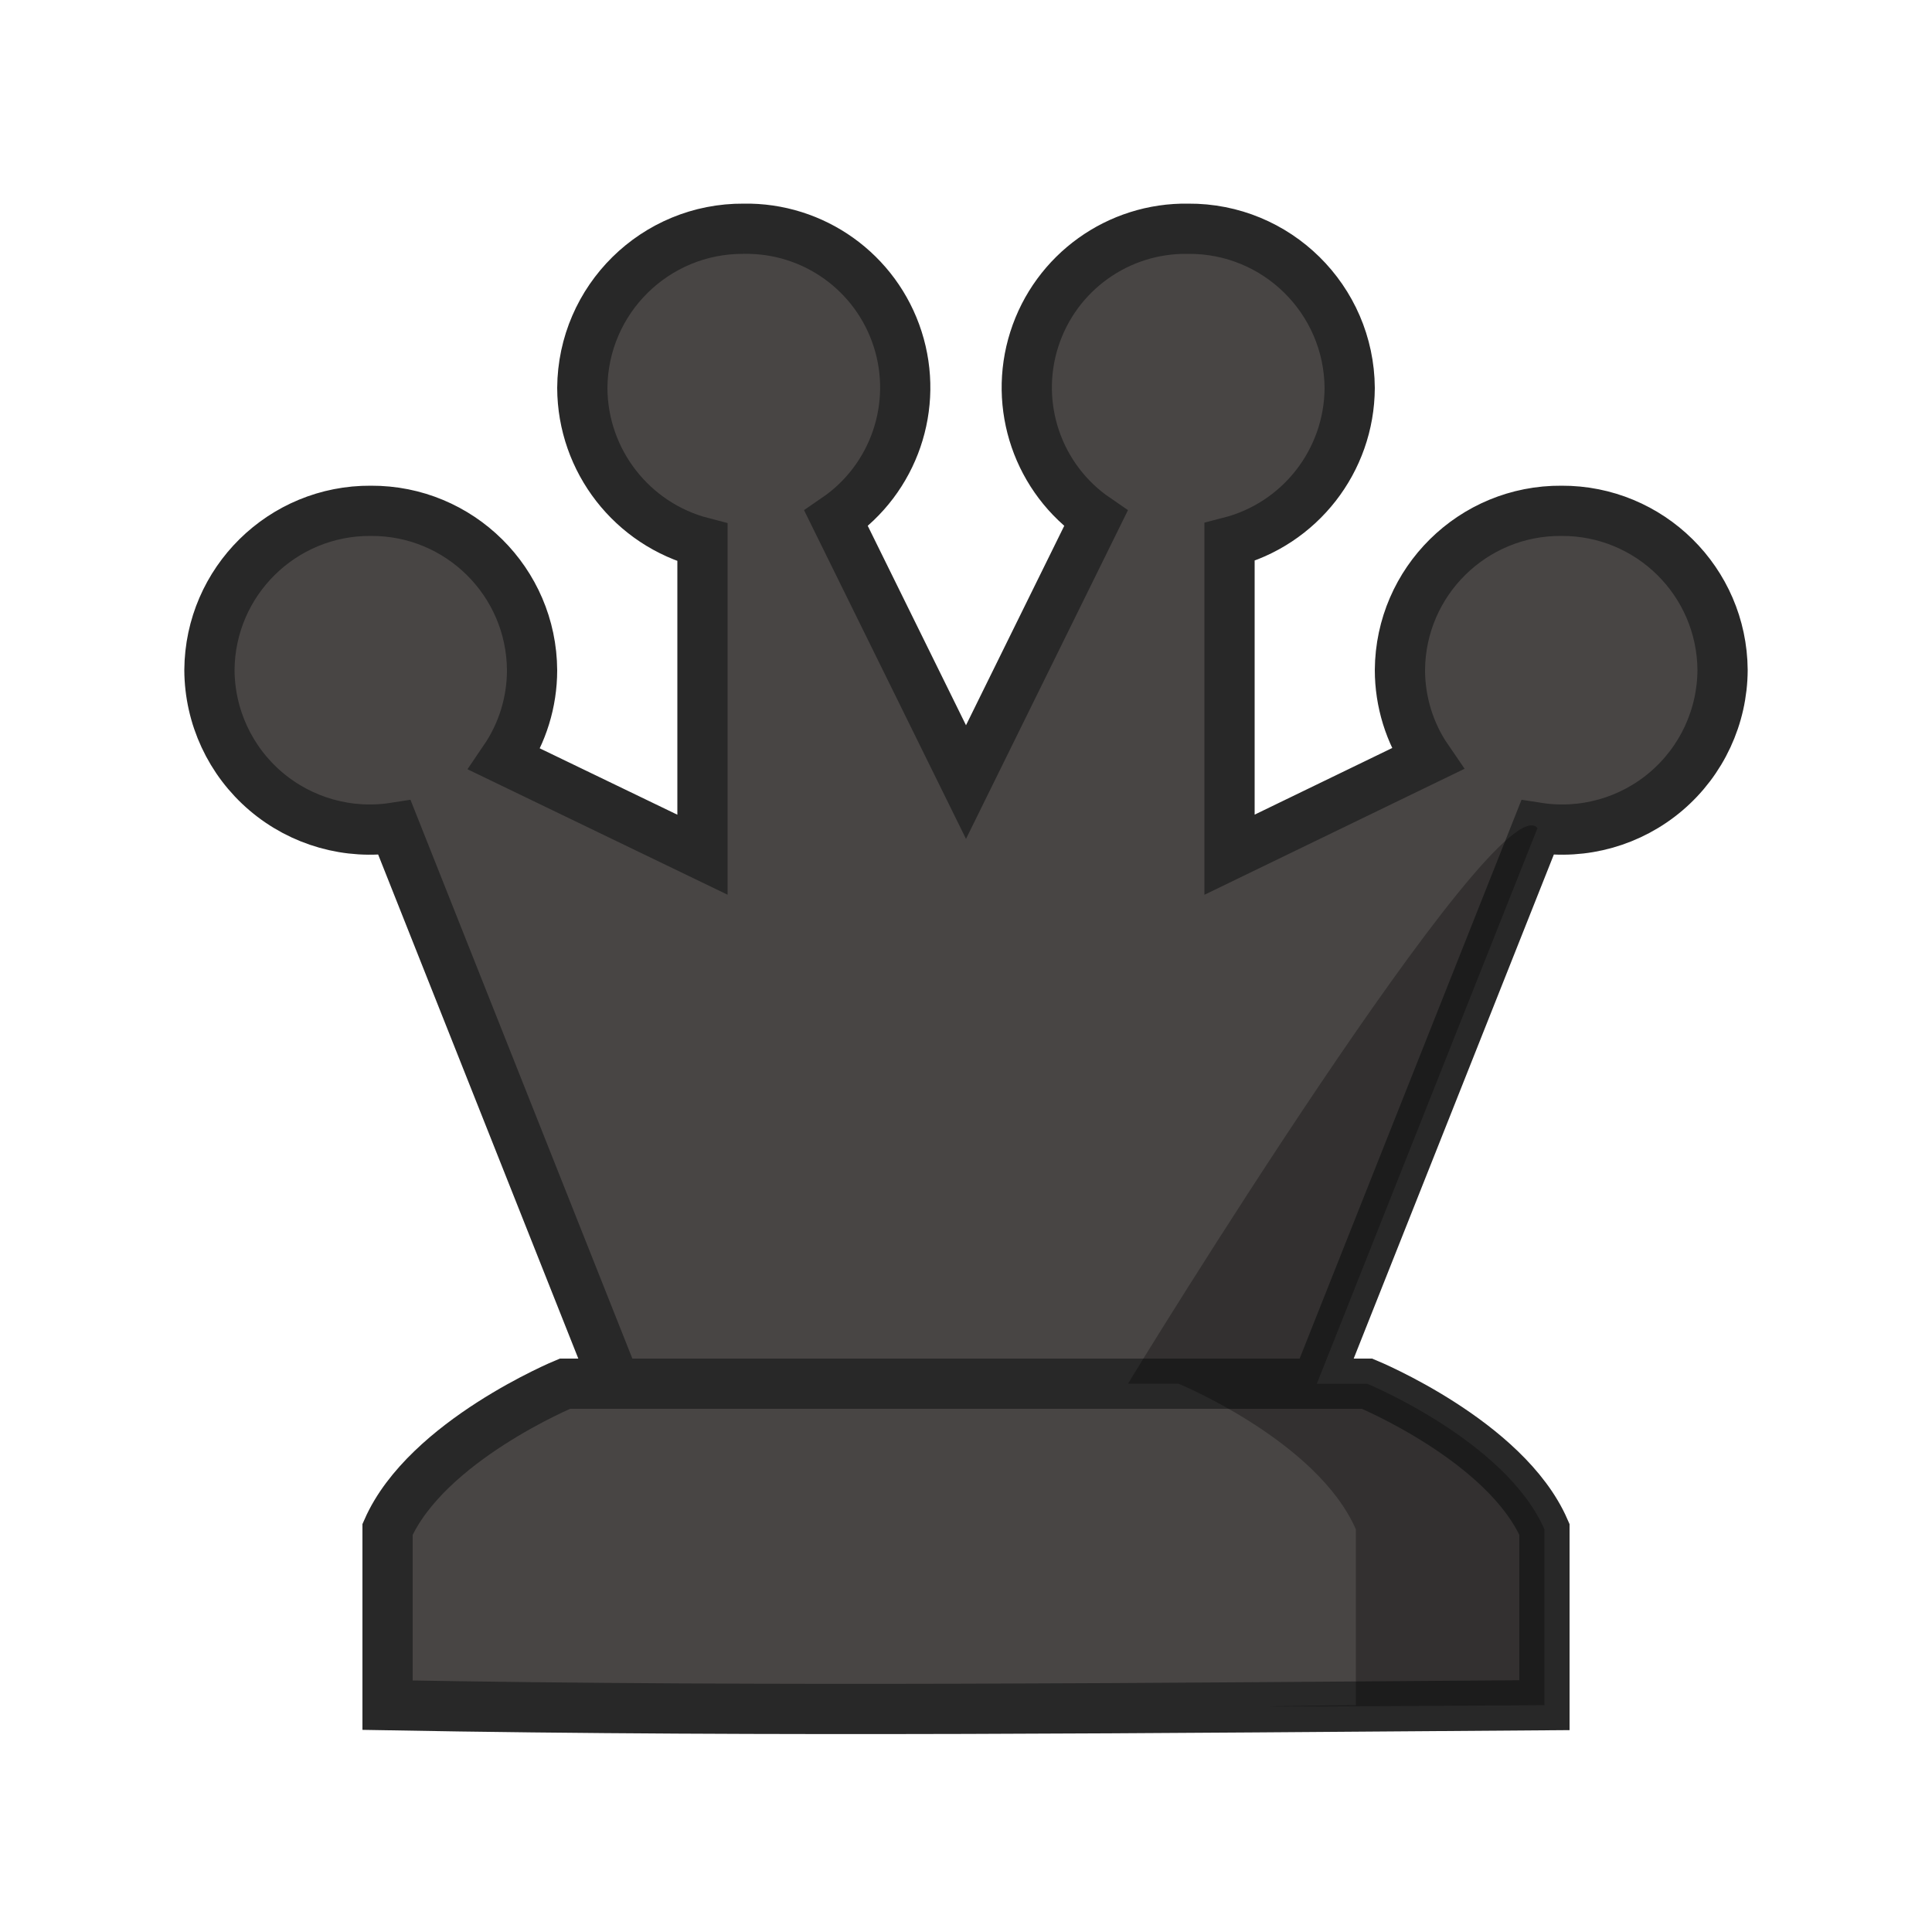
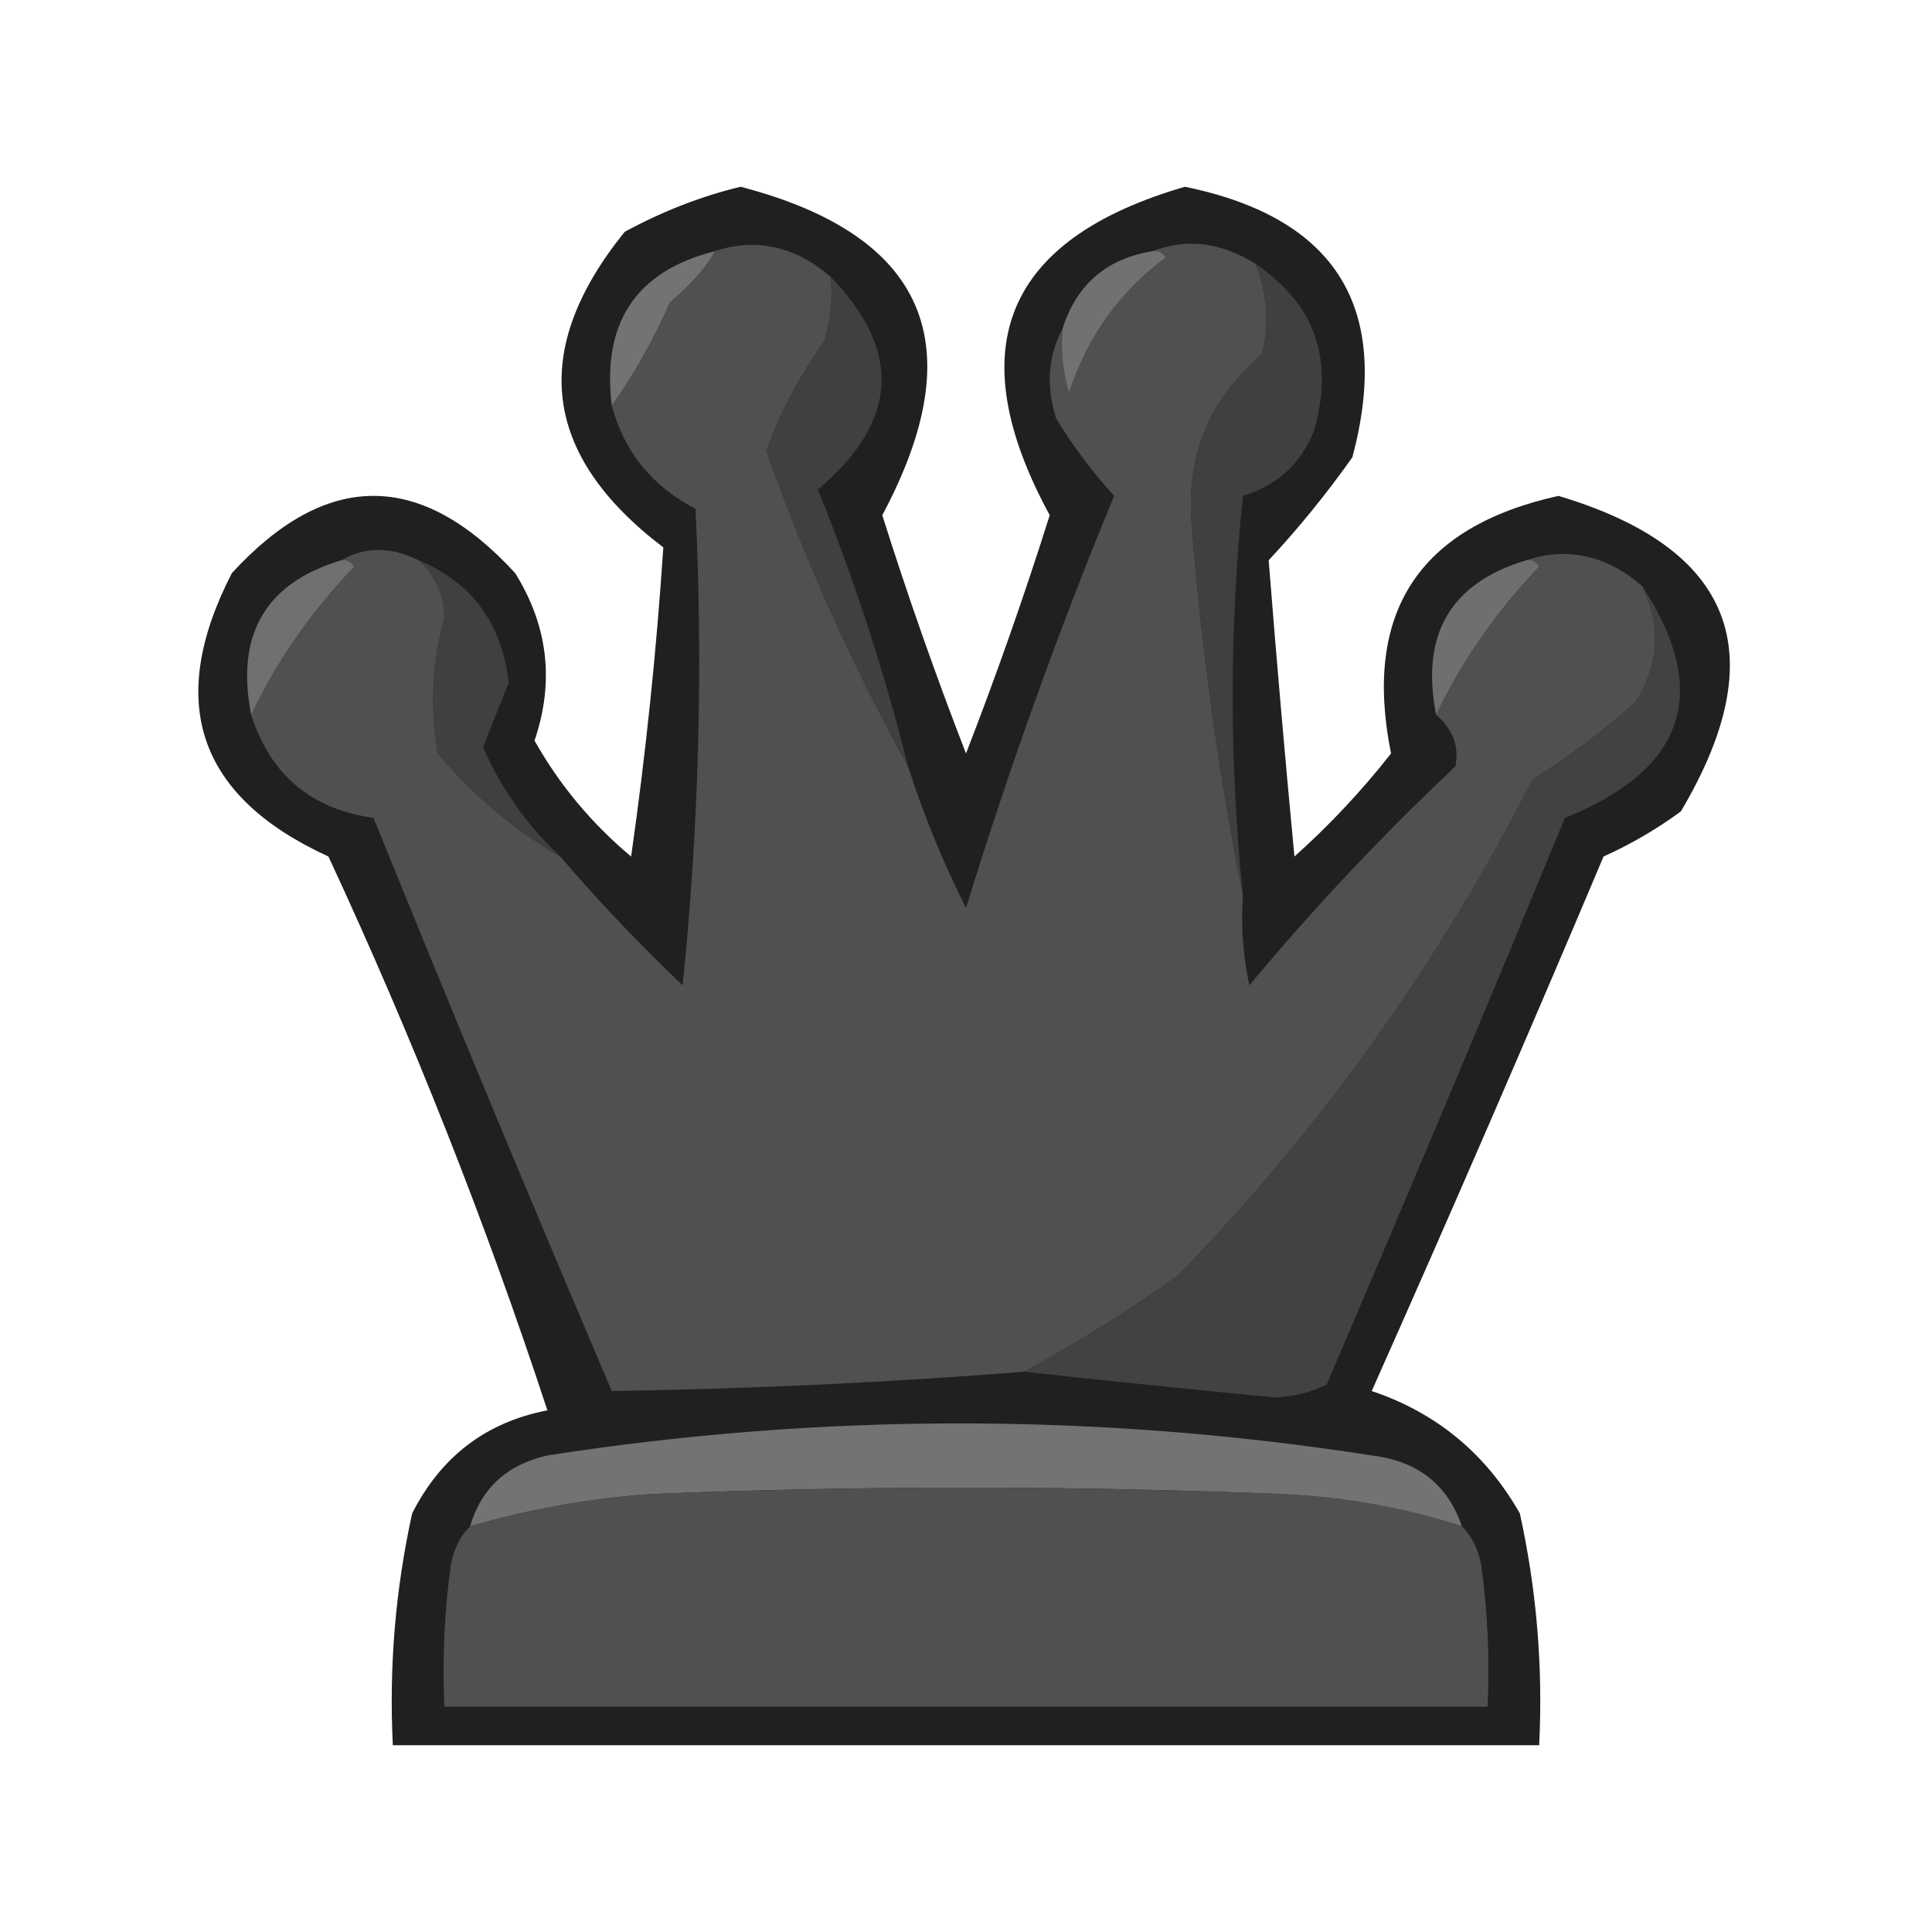
- <svg xmlns="http://www.w3.org/2000/svg" fill-rule="evenodd" clip-rule="evenodd" image-rendering="optimizeQuality" shape-rendering="geometricPrecision" text-rendering="geometricPrecision" viewBox="0 0 50 50">
-   <path fill="#484544" stroke="#282828" stroke-width="1.3" d="M19.25 5.92a4.15 4.15 0 0 0-4.18 4.12 4.15 4.15 0 0 0 3.11 4v8.08l-5.12-2.47a4.1 4.1 0 0 0 .71-2.3 4.15 4.15 0 0 0-4.17-4.13 4.15 4.15 0 0 0-4.18 4.12 4.15 4.15 0 0 0 4.79 4.08l5.73 14.43 9.06-.04 9.06.04 5.73-14.43a4.15 4.15 0 0 0 4.79-4.08 4.15 4.15 0 0 0-4.17-4.12 4.15 4.15 0 0 0-4.18 4.12c0 .82.25 1.63.71 2.3l-5.12 2.48v-8.09a4.14 4.14 0 0 0 3.11-3.99 4.15 4.15 0 0 0-4.18-4.12 4.11 4.11 0 0 0-2.39 7.5L25 20.24l-3.36-6.82a4.11 4.11 0 0 0-2.4-7.5z" />
-   <path fill="#484544" stroke="#282828" stroke-width="1.3" d="M14.62 35.81s-3.58 1.48-4.59 3.77v4.55c9.98.18 19.96.07 29.94 0v-4.55c-1-2.29-4.59-3.77-4.59-3.77z" />
-   <path d="M29.2 35.81h1.3s3.59 1.48 4.59 3.77v4.55s-7.46.08 4.88 0v-4.55c-1-2.29-4.59-3.77-4.59-3.77h-1.3l5.71-14.38C38.76 20.2 29.25 35.69 29.2 35.8z" opacity=".3" />
+ <svg xmlns="http://www.w3.org/2000/svg" version="1.1" width="150px" height="150px" style="shape-rendering:geometricPrecision; text-rendering:geometricPrecision; image-rendering:optimizeQuality; fill-rule:evenodd; clip-rule:evenodd">
+   <g>
+     <path style="opacity:1" fill="#202020" d="M 57.5,14.5 C 71.907,18.258 75.574,26.758 68.5,40C 70.469,46.242 72.636,52.409 75,58.5C 77.364,52.409 79.531,46.242 81.5,40C 74.472,27.073 77.972,18.573 92,14.5C 103.748,16.914 108.081,23.914 105,35.5C 102.993,38.336 100.826,41.003 98.5,43.5C 99.103,51.161 99.77,58.828 100.5,66.5C 103.223,64.066 105.723,61.399 108,58.5C 105.798,47.569 110.131,40.902 121,38.5C 134.614,42.567 137.781,50.734 130.5,63C 128.624,64.375 126.624,65.542 124.5,66.5C 118.629,80.407 112.629,94.24 106.5,108C 111.525,109.689 115.359,112.856 118,117.5C 119.304,123.423 119.804,129.423 119.5,135.5C 89.833,135.5 60.167,135.5 30.5,135.5C 30.196,129.423 30.696,123.423 32,117.5C 34.242,113.081 37.742,110.414 42.5,109.5C 37.694,94.878 32.027,80.544 25.5,66.5C 15.348,61.85 12.848,54.517 18,44.5C 25.333,36.5 32.667,36.5 40,44.5C 42.555,48.606 43.055,52.939 41.5,57.5C 43.435,60.938 45.935,63.938 49,66.5C 50.134,58.555 50.967,50.555 51.5,42.5C 42.085,35.344 41.085,27.177 48.5,18C 51.459,16.396 54.459,15.229 57.5,14.5 Z" />
+   </g>
+   <g>
+     <path style="opacity:1" fill="#505050" d="M 55.5,19.5 C 58.71,18.442 61.71,19.109 64.5,21.5C 64.66,23.199 64.493,24.866 64,26.5C 62.103,29.127 60.603,31.961 59.5,35C 62.517,43.528 66.183,51.694 70.5,59.5C 71.686,63.21 73.186,66.876 75,70.5C 78.348,59.621 82.181,48.954 86.5,38.5C 84.808,36.641 83.308,34.641 82,32.5C 81.204,29.962 81.371,27.628 82.5,25.5C 82.34,27.199 82.507,28.866 83,30.5C 84.409,26.169 86.909,22.669 90.5,20C 90.272,19.601 89.938,19.435 89.5,19.5C 92.158,18.477 94.825,18.811 97.5,20.5C 98.39,22.782 98.556,25.115 98,27.5C 93.968,30.898 92.135,35.231 92.5,40.5C 93.276,50.386 94.609,60.053 96.5,69.5C 96.337,71.857 96.503,74.19 97,76.5C 101.967,70.531 107.301,64.865 113,59.5C 113.3,57.934 112.8,56.601 111.5,55.5C 113.494,51.316 116.161,47.482 119.5,44C 119.272,43.601 118.938,43.435 118.5,43.5C 121.71,42.442 124.71,43.109 127.5,45.5C 128.984,48.584 128.818,51.584 127,54.5C 124.512,56.743 121.846,58.743 119,60.5C 111.773,74.725 102.607,87.559 91.5,99C 87.604,101.775 83.604,104.275 79.5,106.5C 69.205,107.324 58.539,107.824 47.5,108C 41.204,93.239 35.038,78.406 29,63.5C 24.155,62.822 20.989,60.155 19.5,55.5C 21.494,51.316 24.161,47.482 27.5,44C 27.272,43.601 26.938,43.435 26.5,43.5C 28.347,42.427 30.347,42.427 32.5,43.5C 33.815,44.667 34.481,46.167 34.5,48C 33.545,51.471 33.378,54.971 34,58.5C 36.766,61.777 39.933,64.443 43.5,66.5C 46.462,69.964 49.629,73.297 53,76.5C 54.26,64.187 54.593,51.853 54,39.5C 50.64,37.767 48.473,35.1 47.5,31.5C 49.226,29.058 50.726,26.391 52,23.5C 53.77,21.959 54.937,20.625 55.5,19.5 Z" />
+   </g>
+   <g>
+     <path style="opacity:1" fill="#737373" d="M 55.5,19.5 C 54.937,20.625 53.77,21.959 52,23.5C 50.726,26.391 49.226,29.058 47.5,31.5C 46.712,25.052 49.378,21.052 55.5,19.5 Z" />
+   </g>
+   <g>
+     <path style="opacity:1" fill="#717171" d="M 89.5,19.5 C 89.938,19.435 90.272,19.601 90.5,20C 86.909,22.669 84.409,26.169 83,30.5C 82.507,28.866 82.34,27.199 82.5,25.5C 83.599,22.068 85.933,20.068 89.5,19.5 Z" />
+   </g>
+   <g>
+     <path style="opacity:1" fill="#404040" d="M 97.5,20.5 C 102.119,23.634 103.619,27.968 102,33.5C 100.967,36.033 99.133,37.699 96.5,38.5C 95.439,48.828 95.439,59.161 96.5,69.5C 94.609,60.053 93.276,50.386 92.5,40.5C 92.135,35.231 93.968,30.898 98,27.5C 98.556,25.115 98.39,22.782 97.5,20.5 Z" />
+   </g>
+   <g>
+     <path style="opacity:1" fill="#404040" d="M 64.5,21.5 C 70.075,27.257 69.742,32.757 63.5,38C 66.334,45.002 68.668,52.169 70.5,59.5C 66.183,51.694 62.517,43.528 59.5,35C 60.603,31.961 62.103,29.127 64,26.5C 64.493,24.866 64.66,23.199 64.5,21.5 Z" />
+   </g>
+   <g>
+     <path style="opacity:1" fill="#707070" d="M 26.5,43.5 C 26.938,43.435 27.272,43.601 27.5,44C 24.161,47.482 21.494,51.316 19.5,55.5C 18.28,49.257 20.613,45.257 26.5,43.5 Z" />
+   </g>
+   <g>
+     <path style="opacity:1" fill="#6f6f6f" d="M 118.5,43.5 C 118.938,43.435 119.272,43.601 119.5,44C 116.161,47.482 113.494,51.316 111.5,55.5C 110.28,49.257 112.613,45.257 118.5,43.5 Z" />
+   </g>
+   <g>
+     <path style="opacity:1" fill="#404040" d="M 32.5,43.5 C 36.621,45.204 38.955,48.371 39.5,53C 38.833,54.667 38.167,56.333 37.5,58C 38.927,61.257 40.927,64.09 43.5,66.5C 39.933,64.443 36.766,61.777 34,58.5C 33.378,54.971 33.545,51.471 34.5,48C 34.481,46.167 33.815,44.667 32.5,43.5 Z" />
+   </g>
+   <g>
+     <path style="opacity:1" fill="#424242" d="M 127.5,45.5 C 132.864,53.737 130.864,59.737 121.5,63.5C 115.431,78.207 109.264,92.874 103,107.5C 101.769,108.108 100.436,108.441 99,108.5C 92.165,107.842 85.665,107.175 79.5,106.5C 83.604,104.275 87.604,101.775 91.5,99C 102.607,87.559 111.773,74.725 119,60.5C 121.846,58.743 124.512,56.743 127,54.5C 128.818,51.584 128.984,48.584 127.5,45.5 Z" />
+   </g>
+   <g>
+     <path style="opacity:1" fill="#737373" d="M 113.5,118.5 C 108.988,117.051 104.322,116.218 99.5,116C 83.167,115.333 66.833,115.333 50.5,116C 45.725,116.346 41.058,117.179 36.5,118.5C 37.359,115.548 39.359,113.715 42.5,113C 63.839,109.683 85.172,109.683 106.5,113C 110.072,113.432 112.405,115.265 113.5,118.5 Z" />
+   </g>
+   <g>
+     <path style="opacity:1" fill="#505050" d="M 113.5,118.5 C 114.268,119.263 114.768,120.263 115,121.5C 115.499,125.152 115.665,128.818 115.5,132.5C 88.5,132.5 61.5,132.5 34.5,132.5C 34.335,128.818 34.501,125.152 35,121.5C 35.232,120.263 35.732,119.263 36.5,118.5C 41.058,117.179 45.725,116.346 50.5,116C 66.833,115.333 83.167,115.333 99.5,116C 104.322,116.218 108.988,117.051 113.5,118.5 Z" />
+   </g>
</svg>
